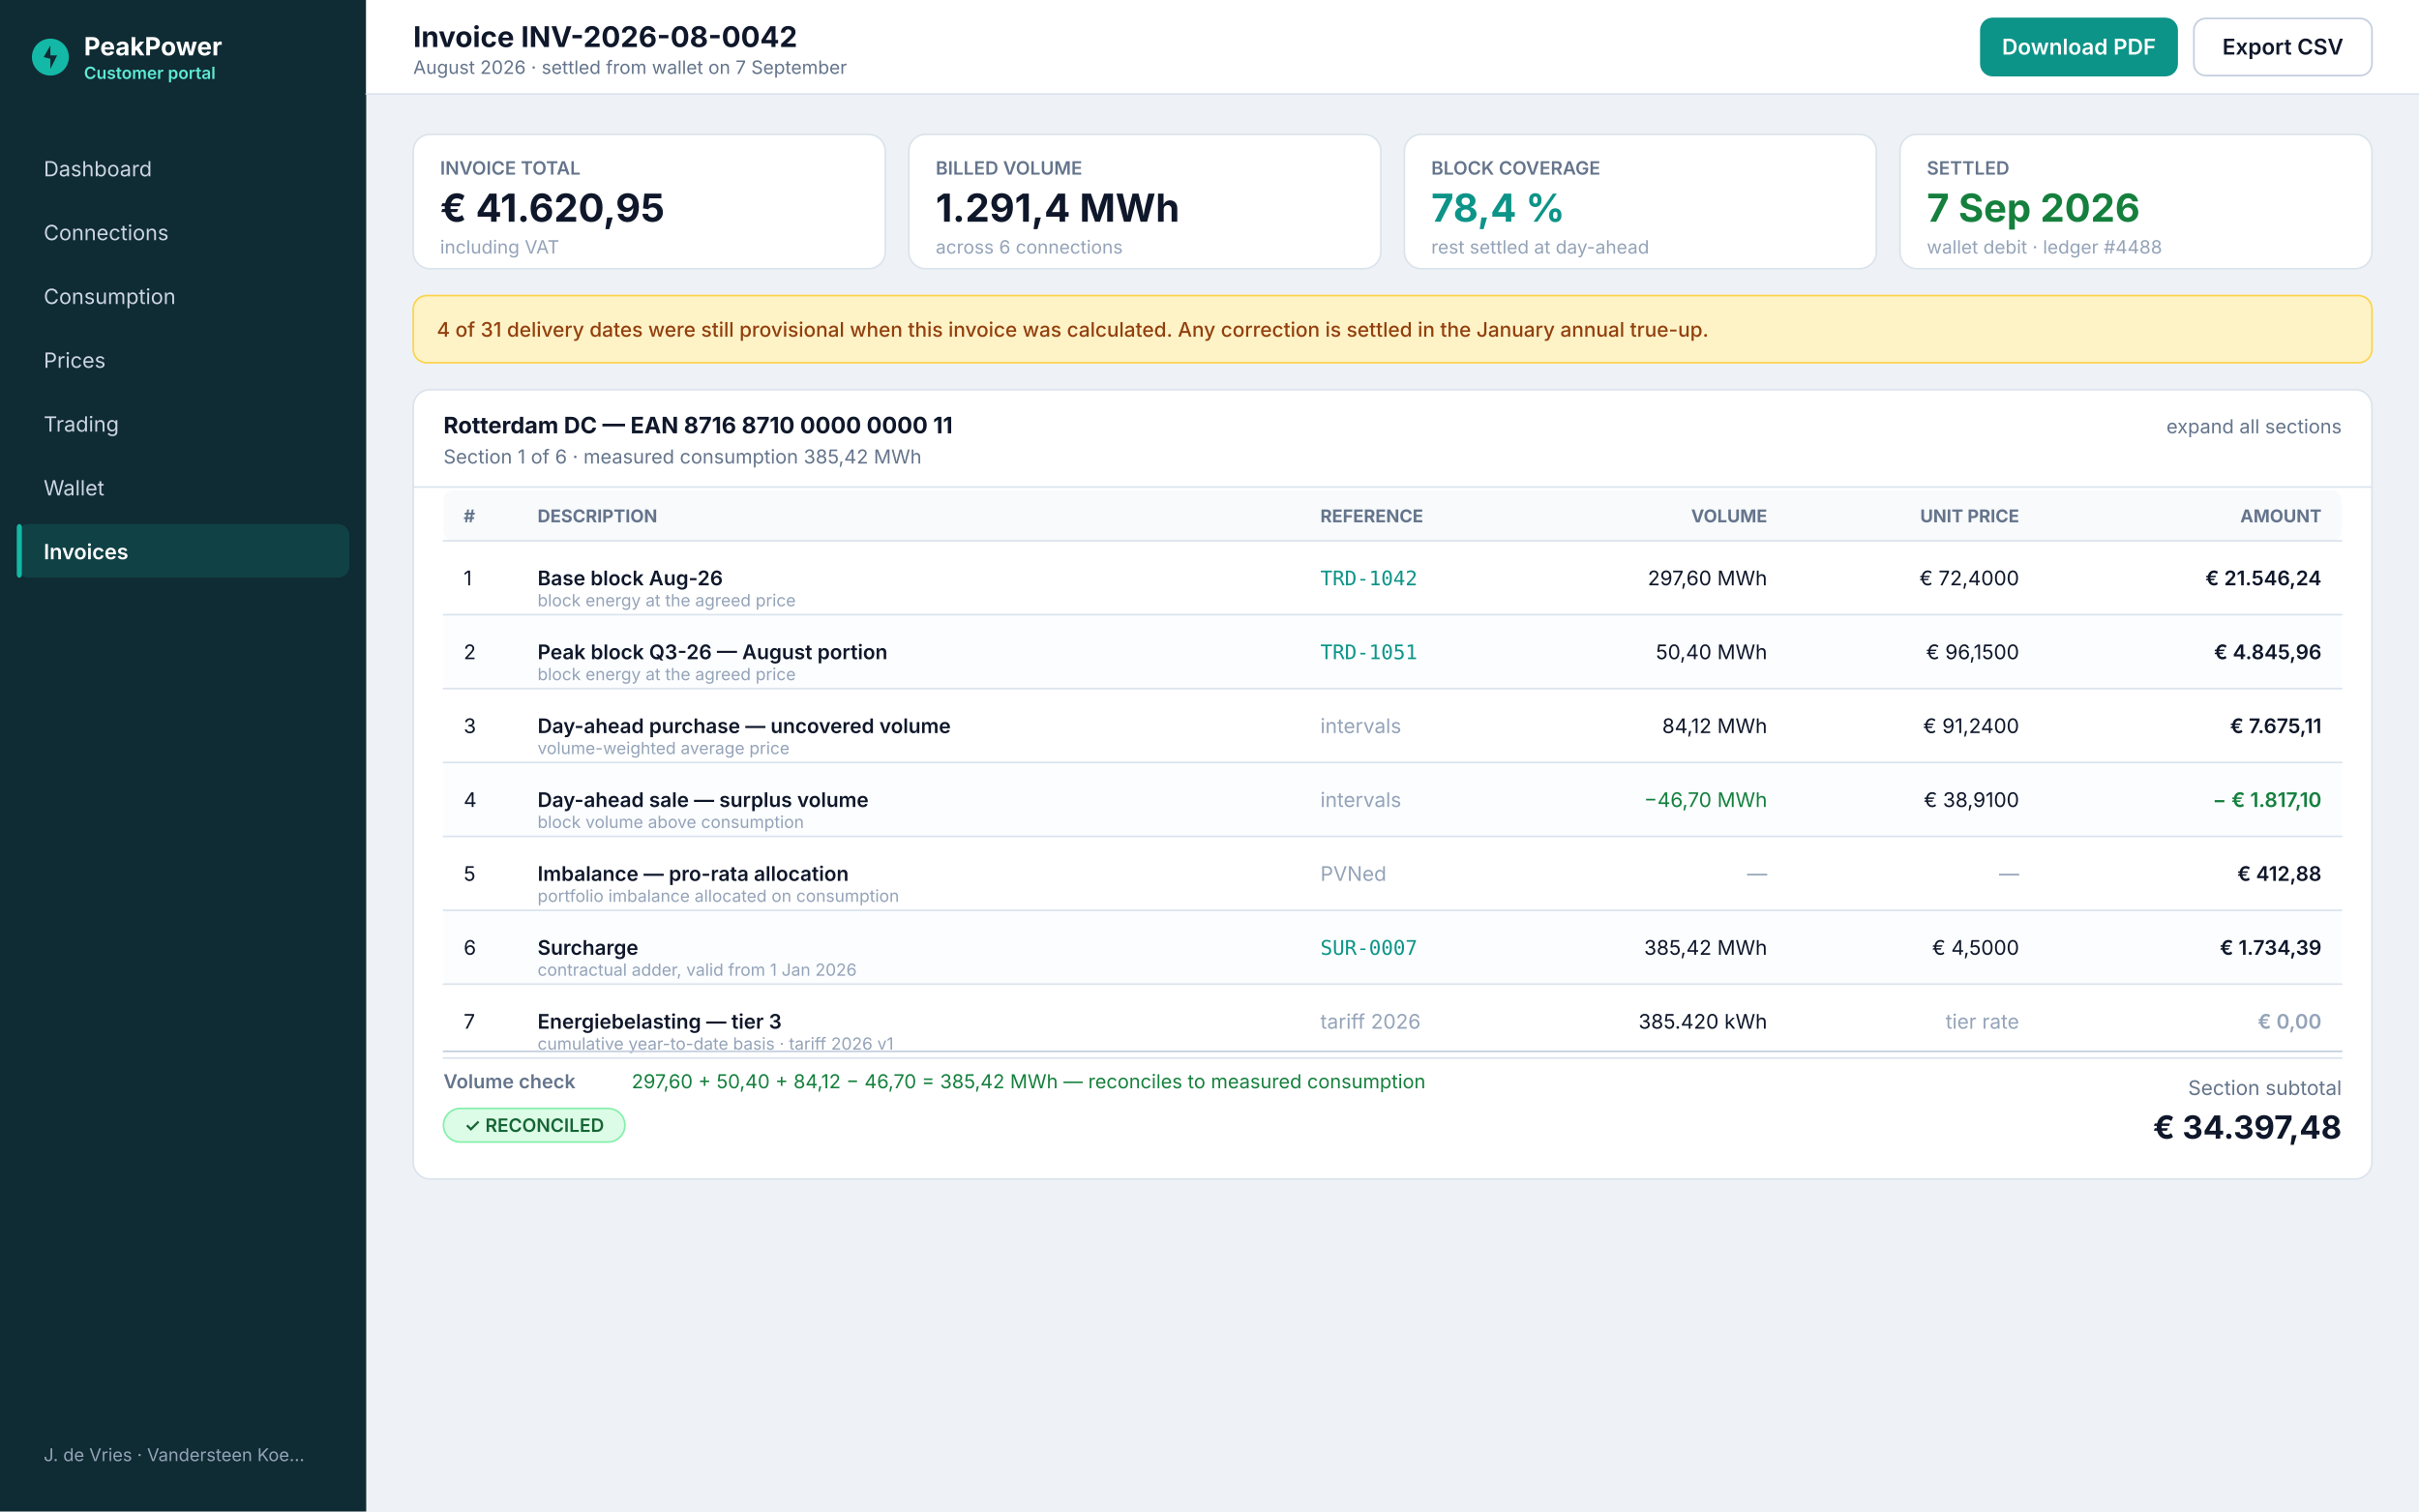
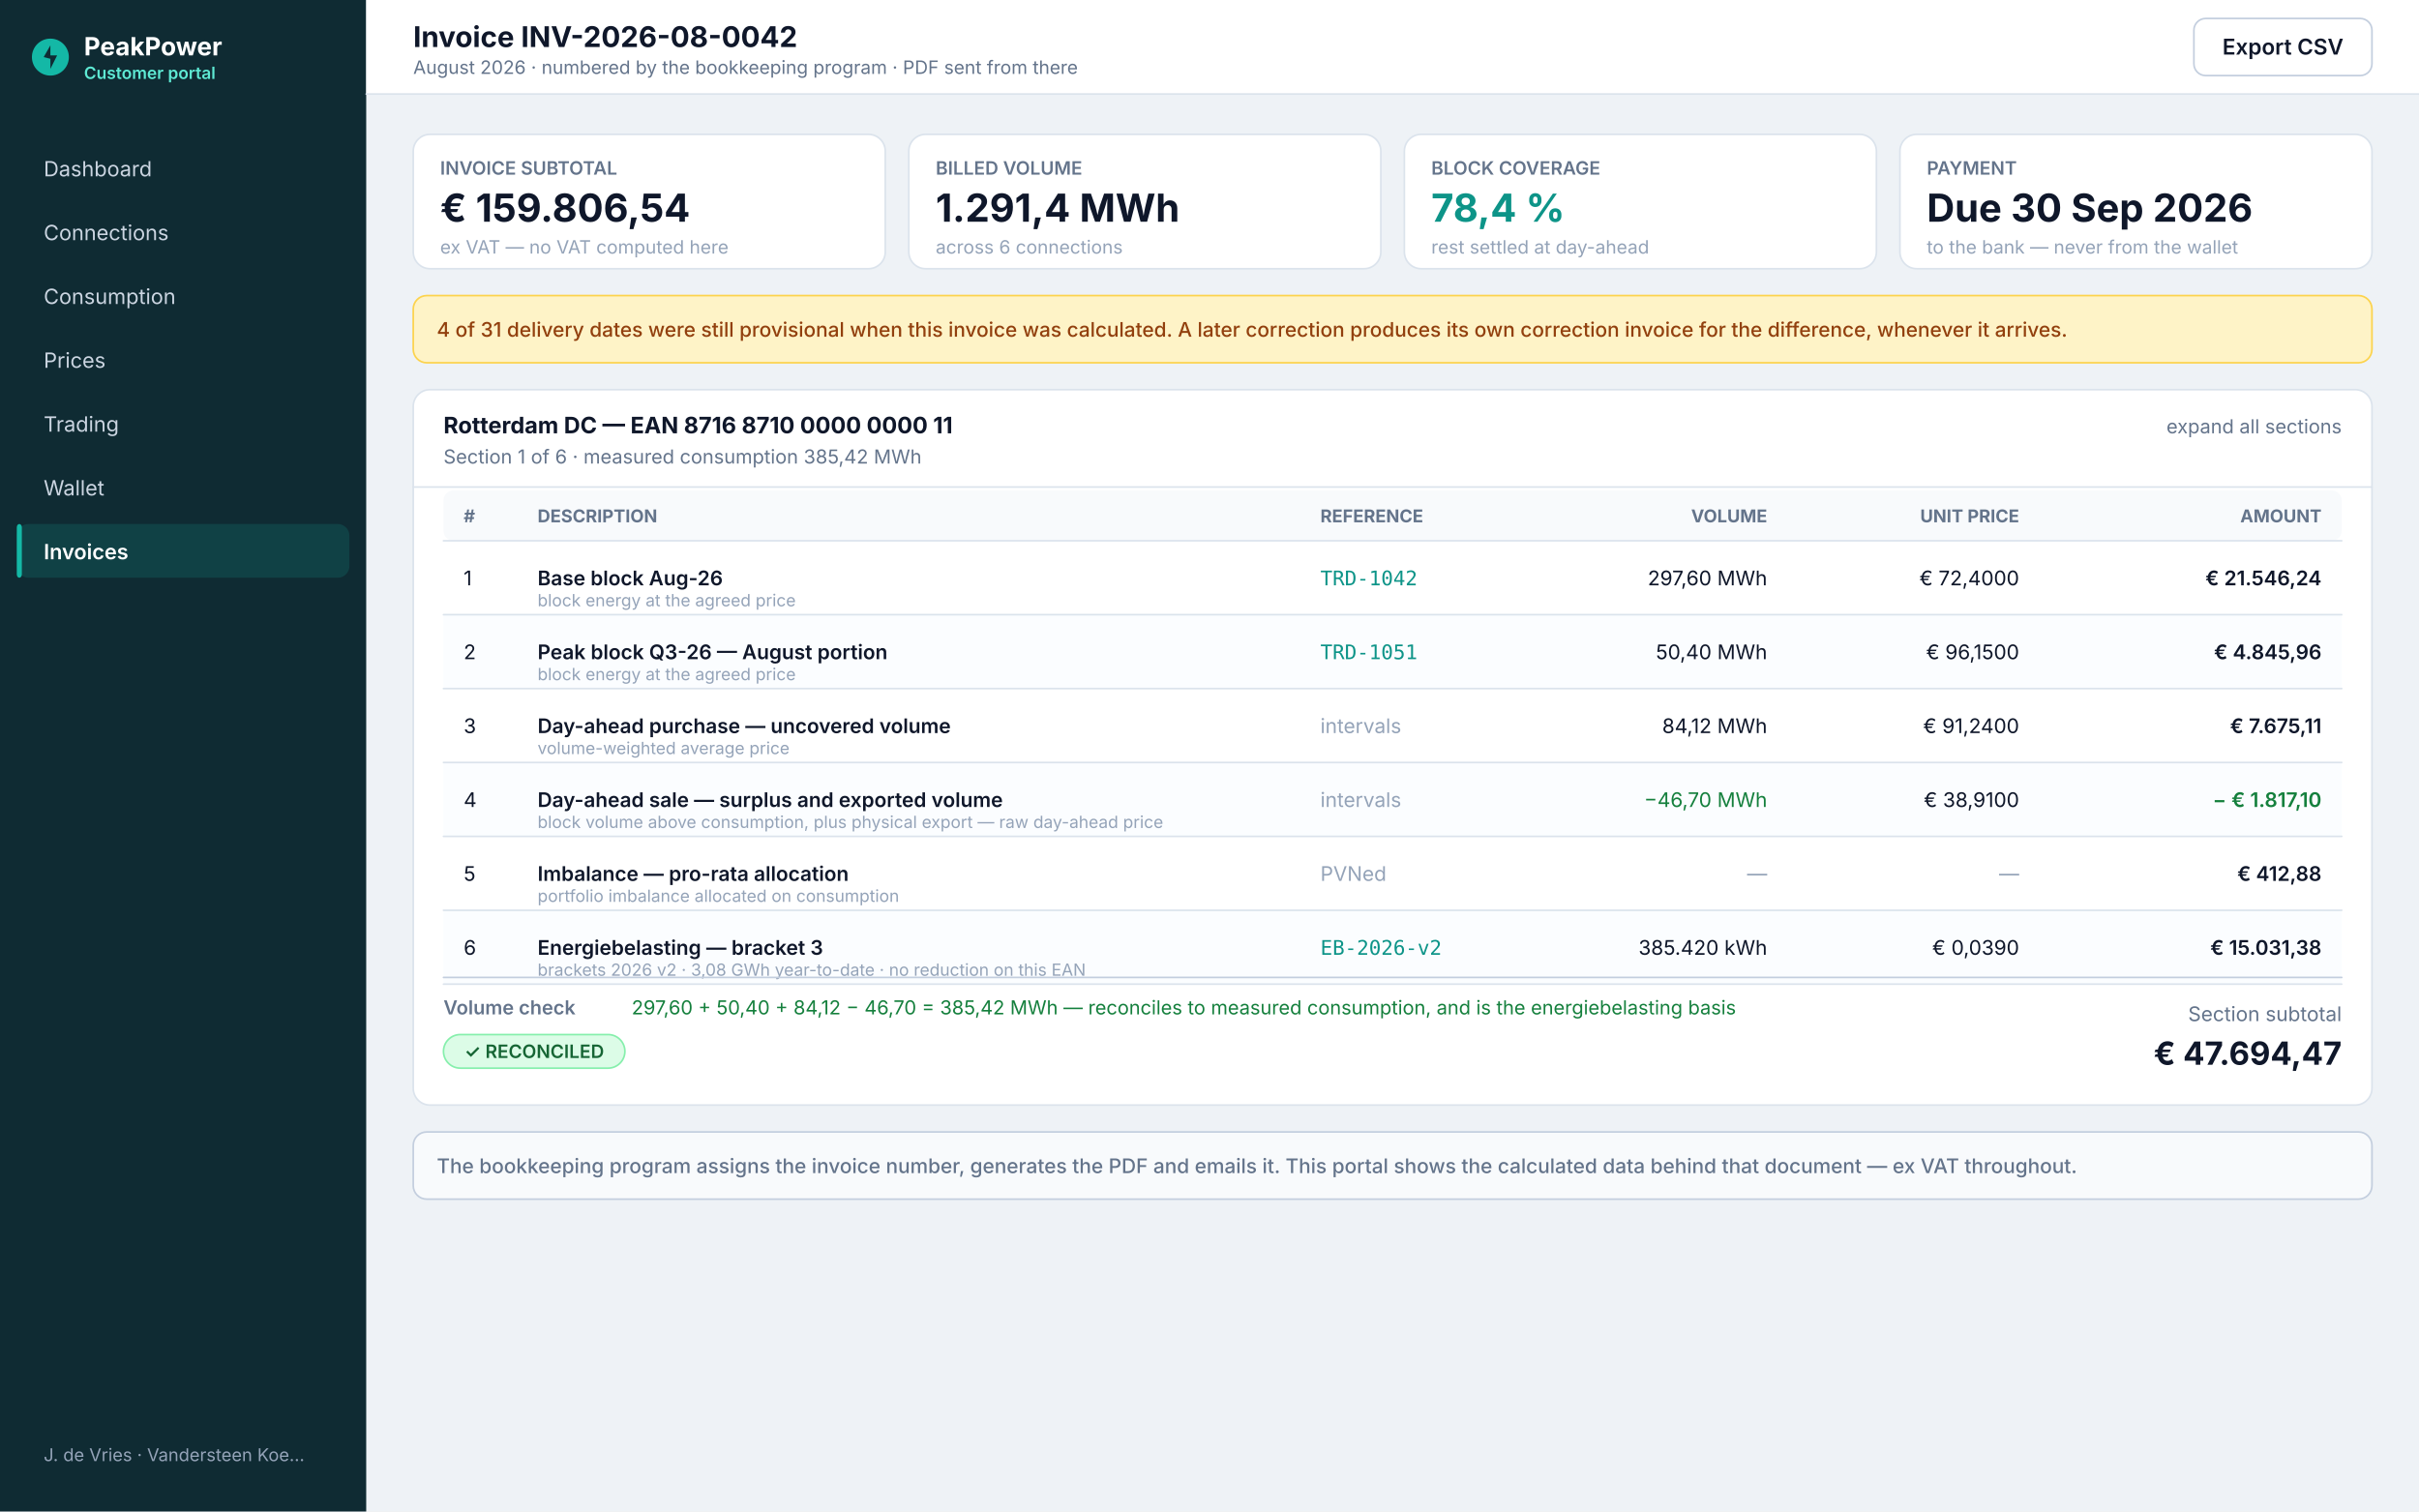
<svg xmlns="http://www.w3.org/2000/svg" viewBox="0 0 1440 900" width="1440" height="900" role="img" aria-label="Customer portal — invoice detail">
  <rect x="0" y="0" width="1440" height="900" rx="0" fill="#eef2f6" stroke="none" />
  <rect x="0" y="0" width="218" height="900" rx="0" fill="#0f2b33" stroke="none" />
  <g>
    <circle cx="30" cy="34" r="11" fill="#14b8a6" stroke="none" stroke-width="1" />
    <path d="M 26 34 L 30 27 L 30 33 L 34 33 L 30 41 L 30 35 Z" fill="#0f2b33" stroke="none" stroke-width="2" stroke-linejoin="round" stroke-linecap="round" />
  </g>
  <text x="50" y="33" font-family="Inter, 'Segoe UI', -apple-system, BlinkMacSystemFont, 'Helvetica Neue', Arial, sans-serif" font-size="15" fill="#ffffff" font-weight="700" text-anchor="start">PeakPower</text>
  <text x="50" y="47" font-family="Inter, 'Segoe UI', -apple-system, BlinkMacSystemFont, 'Helvetica Neue', Arial, sans-serif" font-size="10" fill="#5eead4" font-weight="600" text-anchor="start">Customer portal</text>
  <text x="26" y="105" font-family="Inter, 'Segoe UI', -apple-system, BlinkMacSystemFont, 'Helvetica Neue', Arial, sans-serif" font-size="12.5" fill="#cbd5e1" font-weight="400" text-anchor="start">Dashboard</text>
  <text x="26" y="143" font-family="Inter, 'Segoe UI', -apple-system, BlinkMacSystemFont, 'Helvetica Neue', Arial, sans-serif" font-size="12.5" fill="#cbd5e1" font-weight="400" text-anchor="start">Connections</text>
  <text x="26" y="181" font-family="Inter, 'Segoe UI', -apple-system, BlinkMacSystemFont, 'Helvetica Neue', Arial, sans-serif" font-size="12.5" fill="#cbd5e1" font-weight="400" text-anchor="start">Consumption</text>
  <text x="26" y="219" font-family="Inter, 'Segoe UI', -apple-system, BlinkMacSystemFont, 'Helvetica Neue', Arial, sans-serif" font-size="12.5" fill="#cbd5e1" font-weight="400" text-anchor="start">Prices</text>
  <text x="26" y="257" font-family="Inter, 'Segoe UI', -apple-system, BlinkMacSystemFont, 'Helvetica Neue', Arial, sans-serif" font-size="12.5" fill="#cbd5e1" font-weight="400" text-anchor="start">Trading</text>
  <text x="26" y="295" font-family="Inter, 'Segoe UI', -apple-system, BlinkMacSystemFont, 'Helvetica Neue', Arial, sans-serif" font-size="12.5" fill="#cbd5e1" font-weight="400" text-anchor="start">Wallet</text>
  <rect x="10" y="312" width="198" height="32" rx="7" fill="rgba(20,184,166,0.16)" stroke="none" />
  <rect x="10" y="312" width="3" height="32" rx="2" fill="#14b8a6" stroke="none" />
  <text x="26" y="333" font-family="Inter, 'Segoe UI', -apple-system, BlinkMacSystemFont, 'Helvetica Neue', Arial, sans-serif" font-size="12.5" fill="#ffffff" font-weight="600" text-anchor="start">Invoices</text>
  <text x="26" y="870" font-family="Inter, 'Segoe UI', -apple-system, BlinkMacSystemFont, 'Helvetica Neue', Arial, sans-serif" font-size="10.5" fill="#94a3b8" font-weight="400" text-anchor="start">J. de Vries · Vandersteen Koe…</text>
  <rect x="218" y="0" width="1222" height="56" rx="0" fill="#ffffff" stroke="none" />
  <line x1="218" y1="56" x2="1440" y2="56" stroke="#dbe3ec" stroke-width="1" stroke-linecap="round" />
  <text x="246" y="28" font-family="Inter, 'Segoe UI', -apple-system, BlinkMacSystemFont, 'Helvetica Neue', Arial, sans-serif" font-size="17" fill="#0f172a" font-weight="700" text-anchor="start">Invoice INV-2026-08-0042</text>
-   <text x="246" y="44" font-family="Inter, 'Segoe UI', -apple-system, BlinkMacSystemFont, 'Helvetica Neue', Arial, sans-serif" font-size="11" fill="#64748b" font-weight="400" text-anchor="start">August 2026 · settled from wallet on 7 September</text>
+   <text x="246" y="44" font-family="Inter, 'Segoe UI', -apple-system, BlinkMacSystemFont, 'Helvetica Neue', Arial, sans-serif" font-size="11" fill="#64748b" font-weight="400" text-anchor="start">August 2026 · numbered by the bookkeeping program · PDF sent from there</text>
  <rect x="1306" y="11" width="106" height="34" rx="7" fill="#ffffff" stroke="#c3cede" stroke-width="1" />
  <text x="1359" y="32.5" font-family="Inter, 'Segoe UI', -apple-system, BlinkMacSystemFont, 'Helvetica Neue', Arial, sans-serif" font-size="13" fill="#0f172a" font-weight="600" text-anchor="middle">Export CSV</text>
-   <rect x="1179.2" y="11" width="116.8" height="34" rx="7" fill="#0d9488" stroke="#0d9488" stroke-width="1" />
-   <text x="1237.6" y="32.5" font-family="Inter, 'Segoe UI', -apple-system, BlinkMacSystemFont, 'Helvetica Neue', Arial, sans-serif" font-size="13" fill="#ffffff" font-weight="600" text-anchor="middle">Download PDF</text>
  <rect x="246" y="80" width="281" height="80" rx="10" fill="#ffffff" stroke="#dbe3ec" stroke-width="1" />
-   <text x="262" y="104" font-family="Inter, 'Segoe UI', -apple-system, BlinkMacSystemFont, 'Helvetica Neue', Arial, sans-serif" font-size="11" fill="#64748b" font-weight="600" text-anchor="start">INVOICE TOTAL</text>
-   <text x="262" y="132" font-family="Inter, 'Segoe UI', -apple-system, BlinkMacSystemFont, 'Helvetica Neue', Arial, sans-serif" font-size="23" fill="#0f172a" font-weight="700" text-anchor="start">€ 41.620,95</text>
-   <text x="262" y="151" font-family="Inter, 'Segoe UI', -apple-system, BlinkMacSystemFont, 'Helvetica Neue', Arial, sans-serif" font-size="11" fill="#94a3b8" font-weight="400" text-anchor="start">including VAT</text>
+   <text x="262" y="104" font-family="Inter, 'Segoe UI', -apple-system, BlinkMacSystemFont, 'Helvetica Neue', Arial, sans-serif" font-size="11" fill="#64748b" font-weight="600" text-anchor="start">INVOICE SUBTOTAL</text>
+   <text x="262" y="132" font-family="Inter, 'Segoe UI', -apple-system, BlinkMacSystemFont, 'Helvetica Neue', Arial, sans-serif" font-size="23" fill="#0f172a" font-weight="700" text-anchor="start">€ 159.806,54</text>
+   <text x="262" y="151" font-family="Inter, 'Segoe UI', -apple-system, BlinkMacSystemFont, 'Helvetica Neue', Arial, sans-serif" font-size="11" fill="#94a3b8" font-weight="400" text-anchor="start">ex VAT — no VAT computed here</text>
  <rect x="541" y="80" width="281" height="80" rx="10" fill="#ffffff" stroke="#dbe3ec" stroke-width="1" />
  <text x="557" y="104" font-family="Inter, 'Segoe UI', -apple-system, BlinkMacSystemFont, 'Helvetica Neue', Arial, sans-serif" font-size="11" fill="#64748b" font-weight="600" text-anchor="start">BILLED VOLUME</text>
  <text x="557" y="132" font-family="Inter, 'Segoe UI', -apple-system, BlinkMacSystemFont, 'Helvetica Neue', Arial, sans-serif" font-size="23" fill="#0f172a" font-weight="700" text-anchor="start">1.291,4 MWh</text>
  <text x="557" y="151" font-family="Inter, 'Segoe UI', -apple-system, BlinkMacSystemFont, 'Helvetica Neue', Arial, sans-serif" font-size="11" fill="#94a3b8" font-weight="400" text-anchor="start">across 6 connections</text>
  <rect x="836" y="80" width="281" height="80" rx="10" fill="#ffffff" stroke="#dbe3ec" stroke-width="1" />
  <text x="852" y="104" font-family="Inter, 'Segoe UI', -apple-system, BlinkMacSystemFont, 'Helvetica Neue', Arial, sans-serif" font-size="11" fill="#64748b" font-weight="600" text-anchor="start">BLOCK COVERAGE</text>
  <text x="852" y="132" font-family="Inter, 'Segoe UI', -apple-system, BlinkMacSystemFont, 'Helvetica Neue', Arial, sans-serif" font-size="23" fill="#0d9488" font-weight="700" text-anchor="start">78,4 %</text>
  <text x="852" y="151" font-family="Inter, 'Segoe UI', -apple-system, BlinkMacSystemFont, 'Helvetica Neue', Arial, sans-serif" font-size="11" fill="#94a3b8" font-weight="400" text-anchor="start">rest settled at day-ahead</text>
  <rect x="1131" y="80" width="281" height="80" rx="10" fill="#ffffff" stroke="#dbe3ec" stroke-width="1" />
-   <text x="1147" y="104" font-family="Inter, 'Segoe UI', -apple-system, BlinkMacSystemFont, 'Helvetica Neue', Arial, sans-serif" font-size="11" fill="#64748b" font-weight="600" text-anchor="start">SETTLED</text>
-   <text x="1147" y="132" font-family="Inter, 'Segoe UI', -apple-system, BlinkMacSystemFont, 'Helvetica Neue', Arial, sans-serif" font-size="23" fill="#15803d" font-weight="700" text-anchor="start">7 Sep 2026</text>
-   <text x="1147" y="151" font-family="Inter, 'Segoe UI', -apple-system, BlinkMacSystemFont, 'Helvetica Neue', Arial, sans-serif" font-size="11" fill="#94a3b8" font-weight="400" text-anchor="start">wallet debit · ledger #4488</text>
+   <text x="1147" y="104" font-family="Inter, 'Segoe UI', -apple-system, BlinkMacSystemFont, 'Helvetica Neue', Arial, sans-serif" font-size="11" fill="#64748b" font-weight="600" text-anchor="start">PAYMENT</text>
+   <text x="1147" y="132" font-family="Inter, 'Segoe UI', -apple-system, BlinkMacSystemFont, 'Helvetica Neue', Arial, sans-serif" font-size="23" fill="#0f172a" font-weight="700" text-anchor="start">Due 30 Sep 2026</text>
+   <text x="1147" y="151" font-family="Inter, 'Segoe UI', -apple-system, BlinkMacSystemFont, 'Helvetica Neue', Arial, sans-serif" font-size="11" fill="#94a3b8" font-weight="400" text-anchor="start">to the bank — never from the wallet</text>
  <rect x="246" y="176" width="1166" height="40" rx="8" fill="#fef3c7" stroke="#fcd34d" stroke-width="1" />
-   <text x="260" y="200.5" font-family="Inter, 'Segoe UI', -apple-system, BlinkMacSystemFont, 'Helvetica Neue', Arial, sans-serif" font-size="12" fill="#92400e" font-weight="500" text-anchor="start">4 of 31 delivery dates were still provisional when this invoice was calculated. Any correction is settled in the January annual true-up.</text>
-   <rect x="246" y="232" width="1166" height="470" rx="10" fill="#ffffff" stroke="#dbe3ec" stroke-width="1" />
+   <text x="260" y="200.5" font-family="Inter, 'Segoe UI', -apple-system, BlinkMacSystemFont, 'Helvetica Neue', Arial, sans-serif" font-size="12" fill="#92400e" font-weight="500" text-anchor="start">4 of 31 delivery dates were still provisional when this invoice was calculated. A later correction produces its own correction invoice for the difference, whenever it arrives.</text>
+   <rect x="246" y="232" width="1166" height="426" rx="10" fill="#ffffff" stroke="#dbe3ec" stroke-width="1" />
  <text x="264" y="258" font-family="Inter, 'Segoe UI', -apple-system, BlinkMacSystemFont, 'Helvetica Neue', Arial, sans-serif" font-size="13.5" fill="#0f172a" font-weight="700" text-anchor="start">Rotterdam DC — EAN 8716 8710 0000 0000 11</text>
  <text x="264" y="276" font-family="Inter, 'Segoe UI', -apple-system, BlinkMacSystemFont, 'Helvetica Neue', Arial, sans-serif" font-size="11.5" fill="#64748b" font-weight="400" text-anchor="start">Section 1 of 6 · measured consumption 385,42 MWh</text>
  <text x="1394" y="258" font-family="Inter, 'Segoe UI', -apple-system, BlinkMacSystemFont, 'Helvetica Neue', Arial, sans-serif" font-size="11.5" fill="#64748b" font-weight="400" text-anchor="end">expand all sections</text>
  <line x1="246" y1="290" x2="1412" y2="290" stroke="#dbe3ec" stroke-width="1" stroke-linecap="round" />
  <rect x="264" y="292" width="1130" height="30" rx="6" fill="#f8fafc" stroke="none" />
  <text x="276" y="311" font-family="Inter, 'Segoe UI', -apple-system, BlinkMacSystemFont, 'Helvetica Neue', Arial, sans-serif" font-size="10.5" fill="#64748b" font-weight="700" text-anchor="start">#</text>
  <text x="320" y="311" font-family="Inter, 'Segoe UI', -apple-system, BlinkMacSystemFont, 'Helvetica Neue', Arial, sans-serif" font-size="10.5" fill="#64748b" font-weight="700" text-anchor="start">DESCRIPTION</text>
  <text x="786" y="311" font-family="Inter, 'Segoe UI', -apple-system, BlinkMacSystemFont, 'Helvetica Neue', Arial, sans-serif" font-size="10.5" fill="#64748b" font-weight="700" text-anchor="start">REFERENCE</text>
  <text x="1052" y="311" font-family="Inter, 'Segoe UI', -apple-system, BlinkMacSystemFont, 'Helvetica Neue', Arial, sans-serif" font-size="10.5" fill="#64748b" font-weight="700" text-anchor="end">VOLUME</text>
  <text x="1202" y="311" font-family="Inter, 'Segoe UI', -apple-system, BlinkMacSystemFont, 'Helvetica Neue', Arial, sans-serif" font-size="10.5" fill="#64748b" font-weight="700" text-anchor="end">UNIT PRICE</text>
  <text x="1382" y="311" font-family="Inter, 'Segoe UI', -apple-system, BlinkMacSystemFont, 'Helvetica Neue', Arial, sans-serif" font-size="10.5" fill="#64748b" font-weight="700" text-anchor="end">AMOUNT</text>
  <line x1="264" y1="322" x2="1394" y2="322" stroke="#dbe3ec" stroke-width="1" stroke-linecap="round" />
  <text x="276" y="348.5" font-family="Inter, 'Segoe UI', -apple-system, BlinkMacSystemFont, 'Helvetica Neue', Arial, sans-serif" font-size="12" fill="#0f172a" font-weight="400" text-anchor="start">1</text>
  <text x="320" y="348.5" font-family="Inter, 'Segoe UI', -apple-system, BlinkMacSystemFont, 'Helvetica Neue', Arial, sans-serif" font-size="12" fill="#0f172a" font-weight="600" text-anchor="start">Base block Aug-26</text>
  <text x="320" y="361" font-family="Inter, 'Segoe UI', -apple-system, BlinkMacSystemFont, 'Helvetica Neue', Arial, sans-serif" font-size="10" fill="#94a3b8" font-weight="400" text-anchor="start">block energy at the agreed price</text>
  <text x="786" y="348.5" font-family="'SF Mono', 'Cascadia Mono', Menlo, Consolas, monospace" font-size="12" fill="#0d9488" font-weight="400" text-anchor="start">TRD-1042</text>
  <text x="1052" y="348.5" font-family="Inter, 'Segoe UI', -apple-system, BlinkMacSystemFont, 'Helvetica Neue', Arial, sans-serif" font-size="12" fill="#0f172a" font-weight="400" text-anchor="end">297,60 MWh</text>
  <text x="1202" y="348.5" font-family="Inter, 'Segoe UI', -apple-system, BlinkMacSystemFont, 'Helvetica Neue', Arial, sans-serif" font-size="12" fill="#0f172a" font-weight="400" text-anchor="end">€ 72,4000</text>
  <text x="1382" y="348.5" font-family="Inter, 'Segoe UI', -apple-system, BlinkMacSystemFont, 'Helvetica Neue', Arial, sans-serif" font-size="12" fill="#0f172a" font-weight="600" text-anchor="end">€ 21.546,24</text>
  <rect x="264" y="366" width="1130" height="44" rx="0" fill="#fbfdff" stroke="none" />
  <line x1="264" y1="366" x2="1394" y2="366" stroke="#dbe3ec" stroke-width="1" stroke-linecap="round" />
  <text x="276" y="392.5" font-family="Inter, 'Segoe UI', -apple-system, BlinkMacSystemFont, 'Helvetica Neue', Arial, sans-serif" font-size="12" fill="#0f172a" font-weight="400" text-anchor="start">2</text>
  <text x="320" y="392.5" font-family="Inter, 'Segoe UI', -apple-system, BlinkMacSystemFont, 'Helvetica Neue', Arial, sans-serif" font-size="12" fill="#0f172a" font-weight="600" text-anchor="start">Peak block Q3-26 — August portion</text>
  <text x="320" y="405" font-family="Inter, 'Segoe UI', -apple-system, BlinkMacSystemFont, 'Helvetica Neue', Arial, sans-serif" font-size="10" fill="#94a3b8" font-weight="400" text-anchor="start">block energy at the agreed price</text>
  <text x="786" y="392.5" font-family="'SF Mono', 'Cascadia Mono', Menlo, Consolas, monospace" font-size="12" fill="#0d9488" font-weight="400" text-anchor="start">TRD-1051</text>
  <text x="1052" y="392.5" font-family="Inter, 'Segoe UI', -apple-system, BlinkMacSystemFont, 'Helvetica Neue', Arial, sans-serif" font-size="12" fill="#0f172a" font-weight="400" text-anchor="end">50,40 MWh</text>
  <text x="1202" y="392.5" font-family="Inter, 'Segoe UI', -apple-system, BlinkMacSystemFont, 'Helvetica Neue', Arial, sans-serif" font-size="12" fill="#0f172a" font-weight="400" text-anchor="end">€ 96,1500</text>
  <text x="1382" y="392.5" font-family="Inter, 'Segoe UI', -apple-system, BlinkMacSystemFont, 'Helvetica Neue', Arial, sans-serif" font-size="12" fill="#0f172a" font-weight="600" text-anchor="end">€ 4.845,96</text>
  <line x1="264" y1="410" x2="1394" y2="410" stroke="#dbe3ec" stroke-width="1" stroke-linecap="round" />
  <text x="276" y="436.5" font-family="Inter, 'Segoe UI', -apple-system, BlinkMacSystemFont, 'Helvetica Neue', Arial, sans-serif" font-size="12" fill="#0f172a" font-weight="400" text-anchor="start">3</text>
  <text x="320" y="436.5" font-family="Inter, 'Segoe UI', -apple-system, BlinkMacSystemFont, 'Helvetica Neue', Arial, sans-serif" font-size="12" fill="#0f172a" font-weight="600" text-anchor="start">Day-ahead purchase — uncovered volume</text>
  <text x="320" y="449" font-family="Inter, 'Segoe UI', -apple-system, BlinkMacSystemFont, 'Helvetica Neue', Arial, sans-serif" font-size="10" fill="#94a3b8" font-weight="400" text-anchor="start">volume-weighted average price</text>
  <text x="786" y="436.5" font-family="Inter, 'Segoe UI', -apple-system, BlinkMacSystemFont, 'Helvetica Neue', Arial, sans-serif" font-size="12" fill="#94a3b8" font-weight="400" text-anchor="start">intervals</text>
  <text x="1052" y="436.5" font-family="Inter, 'Segoe UI', -apple-system, BlinkMacSystemFont, 'Helvetica Neue', Arial, sans-serif" font-size="12" fill="#0f172a" font-weight="400" text-anchor="end">84,12 MWh</text>
  <text x="1202" y="436.5" font-family="Inter, 'Segoe UI', -apple-system, BlinkMacSystemFont, 'Helvetica Neue', Arial, sans-serif" font-size="12" fill="#0f172a" font-weight="400" text-anchor="end">€ 91,2400</text>
  <text x="1382" y="436.5" font-family="Inter, 'Segoe UI', -apple-system, BlinkMacSystemFont, 'Helvetica Neue', Arial, sans-serif" font-size="12" fill="#0f172a" font-weight="600" text-anchor="end">€ 7.675,11</text>
  <rect x="264" y="454" width="1130" height="44" rx="0" fill="#fbfdff" stroke="none" />
  <line x1="264" y1="454" x2="1394" y2="454" stroke="#dbe3ec" stroke-width="1" stroke-linecap="round" />
  <text x="276" y="480.5" font-family="Inter, 'Segoe UI', -apple-system, BlinkMacSystemFont, 'Helvetica Neue', Arial, sans-serif" font-size="12" fill="#0f172a" font-weight="400" text-anchor="start">4</text>
-   <text x="320" y="480.5" font-family="Inter, 'Segoe UI', -apple-system, BlinkMacSystemFont, 'Helvetica Neue', Arial, sans-serif" font-size="12" fill="#0f172a" font-weight="600" text-anchor="start">Day-ahead sale — surplus volume</text>
-   <text x="320" y="493" font-family="Inter, 'Segoe UI', -apple-system, BlinkMacSystemFont, 'Helvetica Neue', Arial, sans-serif" font-size="10" fill="#94a3b8" font-weight="400" text-anchor="start">block volume above consumption</text>
+   <text x="320" y="480.5" font-family="Inter, 'Segoe UI', -apple-system, BlinkMacSystemFont, 'Helvetica Neue', Arial, sans-serif" font-size="12" fill="#0f172a" font-weight="600" text-anchor="start">Day-ahead sale — surplus and exported volume</text>
+   <text x="320" y="493" font-family="Inter, 'Segoe UI', -apple-system, BlinkMacSystemFont, 'Helvetica Neue', Arial, sans-serif" font-size="10" fill="#94a3b8" font-weight="400" text-anchor="start">block volume above consumption, plus physical export — raw day-ahead price</text>
  <text x="786" y="480.5" font-family="Inter, 'Segoe UI', -apple-system, BlinkMacSystemFont, 'Helvetica Neue', Arial, sans-serif" font-size="12" fill="#94a3b8" font-weight="400" text-anchor="start">intervals</text>
  <text x="1052" y="480.5" font-family="Inter, 'Segoe UI', -apple-system, BlinkMacSystemFont, 'Helvetica Neue', Arial, sans-serif" font-size="12" fill="#15803d" font-weight="400" text-anchor="end">−46,70 MWh</text>
  <text x="1202" y="480.5" font-family="Inter, 'Segoe UI', -apple-system, BlinkMacSystemFont, 'Helvetica Neue', Arial, sans-serif" font-size="12" fill="#0f172a" font-weight="400" text-anchor="end">€ 38,9100</text>
  <text x="1382" y="480.5" font-family="Inter, 'Segoe UI', -apple-system, BlinkMacSystemFont, 'Helvetica Neue', Arial, sans-serif" font-size="12" fill="#15803d" font-weight="600" text-anchor="end">− € 1.817,10</text>
  <line x1="264" y1="498" x2="1394" y2="498" stroke="#dbe3ec" stroke-width="1" stroke-linecap="round" />
  <text x="276" y="524.5" font-family="Inter, 'Segoe UI', -apple-system, BlinkMacSystemFont, 'Helvetica Neue', Arial, sans-serif" font-size="12" fill="#0f172a" font-weight="400" text-anchor="start">5</text>
  <text x="320" y="524.5" font-family="Inter, 'Segoe UI', -apple-system, BlinkMacSystemFont, 'Helvetica Neue', Arial, sans-serif" font-size="12" fill="#0f172a" font-weight="600" text-anchor="start">Imbalance — pro-rata allocation</text>
  <text x="320" y="537" font-family="Inter, 'Segoe UI', -apple-system, BlinkMacSystemFont, 'Helvetica Neue', Arial, sans-serif" font-size="10" fill="#94a3b8" font-weight="400" text-anchor="start">portfolio imbalance allocated on consumption</text>
  <text x="786" y="524.5" font-family="Inter, 'Segoe UI', -apple-system, BlinkMacSystemFont, 'Helvetica Neue', Arial, sans-serif" font-size="12" fill="#94a3b8" font-weight="400" text-anchor="start">PVNed</text>
  <text x="1052" y="524.5" font-family="Inter, 'Segoe UI', -apple-system, BlinkMacSystemFont, 'Helvetica Neue', Arial, sans-serif" font-size="12" fill="#94a3b8" font-weight="400" text-anchor="end">—</text>
  <text x="1202" y="524.5" font-family="Inter, 'Segoe UI', -apple-system, BlinkMacSystemFont, 'Helvetica Neue', Arial, sans-serif" font-size="12" fill="#94a3b8" font-weight="400" text-anchor="end">—</text>
  <text x="1382" y="524.5" font-family="Inter, 'Segoe UI', -apple-system, BlinkMacSystemFont, 'Helvetica Neue', Arial, sans-serif" font-size="12" fill="#0f172a" font-weight="600" text-anchor="end">€ 412,88</text>
  <rect x="264" y="542" width="1130" height="44" rx="0" fill="#fbfdff" stroke="none" />
  <line x1="264" y1="542" x2="1394" y2="542" stroke="#dbe3ec" stroke-width="1" stroke-linecap="round" />
  <text x="276" y="568.5" font-family="Inter, 'Segoe UI', -apple-system, BlinkMacSystemFont, 'Helvetica Neue', Arial, sans-serif" font-size="12" fill="#0f172a" font-weight="400" text-anchor="start">6</text>
-   <text x="320" y="568.5" font-family="Inter, 'Segoe UI', -apple-system, BlinkMacSystemFont, 'Helvetica Neue', Arial, sans-serif" font-size="12" fill="#0f172a" font-weight="600" text-anchor="start">Surcharge</text>
-   <text x="320" y="581" font-family="Inter, 'Segoe UI', -apple-system, BlinkMacSystemFont, 'Helvetica Neue', Arial, sans-serif" font-size="10" fill="#94a3b8" font-weight="400" text-anchor="start">contractual adder, valid from 1 Jan 2026</text>
-   <text x="786" y="568.5" font-family="'SF Mono', 'Cascadia Mono', Menlo, Consolas, monospace" font-size="12" fill="#0d9488" font-weight="400" text-anchor="start">SUR-0007</text>
-   <text x="1052" y="568.5" font-family="Inter, 'Segoe UI', -apple-system, BlinkMacSystemFont, 'Helvetica Neue', Arial, sans-serif" font-size="12" fill="#0f172a" font-weight="400" text-anchor="end">385,42 MWh</text>
-   <text x="1202" y="568.5" font-family="Inter, 'Segoe UI', -apple-system, BlinkMacSystemFont, 'Helvetica Neue', Arial, sans-serif" font-size="12" fill="#0f172a" font-weight="400" text-anchor="end">€ 4,5000</text>
-   <text x="1382" y="568.5" font-family="Inter, 'Segoe UI', -apple-system, BlinkMacSystemFont, 'Helvetica Neue', Arial, sans-serif" font-size="12" fill="#0f172a" font-weight="600" text-anchor="end">€ 1.734,39</text>
+   <text x="320" y="568.5" font-family="Inter, 'Segoe UI', -apple-system, BlinkMacSystemFont, 'Helvetica Neue', Arial, sans-serif" font-size="12" fill="#0f172a" font-weight="600" text-anchor="start">Energiebelasting — bracket 3</text>
+   <text x="320" y="581" font-family="Inter, 'Segoe UI', -apple-system, BlinkMacSystemFont, 'Helvetica Neue', Arial, sans-serif" font-size="10" fill="#94a3b8" font-weight="400" text-anchor="start">brackets 2026 v2 · 3,08 GWh year-to-date · no reduction on this EAN</text>
+   <text x="786" y="568.5" font-family="'SF Mono', 'Cascadia Mono', Menlo, Consolas, monospace" font-size="12" fill="#0d9488" font-weight="400" text-anchor="start">EB-2026-v2</text>
+   <text x="1052" y="568.5" font-family="Inter, 'Segoe UI', -apple-system, BlinkMacSystemFont, 'Helvetica Neue', Arial, sans-serif" font-size="12" fill="#0f172a" font-weight="400" text-anchor="end">385.420 kWh</text>
+   <text x="1202" y="568.5" font-family="Inter, 'Segoe UI', -apple-system, BlinkMacSystemFont, 'Helvetica Neue', Arial, sans-serif" font-size="12" fill="#0f172a" font-weight="400" text-anchor="end">€ 0,0390</text>
+   <text x="1382" y="568.5" font-family="Inter, 'Segoe UI', -apple-system, BlinkMacSystemFont, 'Helvetica Neue', Arial, sans-serif" font-size="12" fill="#0f172a" font-weight="600" text-anchor="end">€ 15.031,38</text>
  <line x1="264" y1="586" x2="1394" y2="586" stroke="#dbe3ec" stroke-width="1" stroke-linecap="round" />
-   <text x="276" y="612.5" font-family="Inter, 'Segoe UI', -apple-system, BlinkMacSystemFont, 'Helvetica Neue', Arial, sans-serif" font-size="12" fill="#0f172a" font-weight="400" text-anchor="start">7</text>
-   <text x="320" y="612.5" font-family="Inter, 'Segoe UI', -apple-system, BlinkMacSystemFont, 'Helvetica Neue', Arial, sans-serif" font-size="12" fill="#0f172a" font-weight="600" text-anchor="start">Energiebelasting — tier 3</text>
-   <text x="320" y="625" font-family="Inter, 'Segoe UI', -apple-system, BlinkMacSystemFont, 'Helvetica Neue', Arial, sans-serif" font-size="10" fill="#94a3b8" font-weight="400" text-anchor="start">cumulative year-to-date basis · tariff 2026 v1</text>
-   <text x="786" y="612.5" font-family="Inter, 'Segoe UI', -apple-system, BlinkMacSystemFont, 'Helvetica Neue', Arial, sans-serif" font-size="12" fill="#94a3b8" font-weight="400" text-anchor="start">tariff 2026</text>
-   <text x="1052" y="612.5" font-family="Inter, 'Segoe UI', -apple-system, BlinkMacSystemFont, 'Helvetica Neue', Arial, sans-serif" font-size="12" fill="#0f172a" font-weight="400" text-anchor="end">385.420 kWh</text>
-   <text x="1202" y="612.5" font-family="Inter, 'Segoe UI', -apple-system, BlinkMacSystemFont, 'Helvetica Neue', Arial, sans-serif" font-size="12" fill="#94a3b8" font-weight="400" text-anchor="end">tier rate</text>
-   <text x="1382" y="612.5" font-family="Inter, 'Segoe UI', -apple-system, BlinkMacSystemFont, 'Helvetica Neue', Arial, sans-serif" font-size="12" fill="#94a3b8" font-weight="600" text-anchor="end">€ 0,00</text>
-   <line x1="264" y1="630" x2="1394" y2="630" stroke="#dbe3ec" stroke-width="1" stroke-linecap="round" />
-   <line x1="264" y1="626" x2="1394" y2="626" stroke="#c3cede" stroke-width="1" stroke-linecap="round" />
-   <text x="264" y="648" font-family="Inter, 'Segoe UI', -apple-system, BlinkMacSystemFont, 'Helvetica Neue', Arial, sans-serif" font-size="11.5" fill="#64748b" font-weight="600" text-anchor="start">Volume check</text>
-   <text x="376" y="648" font-family="Inter, 'Segoe UI', -apple-system, BlinkMacSystemFont, 'Helvetica Neue', Arial, sans-serif" font-size="11.5" fill="#15803d" font-weight="400" text-anchor="start">297,60 + 50,40 + 84,12 − 46,70 = 385,42 MWh — reconciles to measured consumption</text>
-   <rect x="264" y="660" width="108" height="20" rx="10" fill="#dcfce7" stroke="#86efac" stroke-width="1" />
-   <text x="318" y="673.96" font-family="Inter, 'Segoe UI', -apple-system, BlinkMacSystemFont, 'Helvetica Neue', Arial, sans-serif" font-size="11" fill="#166534" font-weight="600" text-anchor="middle">✓ RECONCILED</text>
-   <text x="1394" y="652" font-family="Inter, 'Segoe UI', -apple-system, BlinkMacSystemFont, 'Helvetica Neue', Arial, sans-serif" font-size="12" fill="#64748b" font-weight="400" text-anchor="end">Section subtotal</text>
-   <text x="1394" y="678" font-family="Inter, 'Segoe UI', -apple-system, BlinkMacSystemFont, 'Helvetica Neue', Arial, sans-serif" font-size="19" fill="#0f172a" font-weight="700" text-anchor="end">€ 34.397,48</text>
+   <line x1="264" y1="582" x2="1394" y2="582" stroke="#c3cede" stroke-width="1" stroke-linecap="round" />
+   <text x="264" y="604" font-family="Inter, 'Segoe UI', -apple-system, BlinkMacSystemFont, 'Helvetica Neue', Arial, sans-serif" font-size="11.5" fill="#64748b" font-weight="600" text-anchor="start">Volume check</text>
+   <text x="376" y="604" font-family="Inter, 'Segoe UI', -apple-system, BlinkMacSystemFont, 'Helvetica Neue', Arial, sans-serif" font-size="11.5" fill="#15803d" font-weight="400" text-anchor="start">297,60 + 50,40 + 84,12 − 46,70 = 385,42 MWh — reconciles to measured consumption, and is the energiebelasting basis</text>
+   <rect x="264" y="616" width="108" height="20" rx="10" fill="#dcfce7" stroke="#86efac" stroke-width="1" />
+   <text x="318" y="629.96" font-family="Inter, 'Segoe UI', -apple-system, BlinkMacSystemFont, 'Helvetica Neue', Arial, sans-serif" font-size="11" fill="#166534" font-weight="600" text-anchor="middle">✓ RECONCILED</text>
+   <text x="1394" y="608" font-family="Inter, 'Segoe UI', -apple-system, BlinkMacSystemFont, 'Helvetica Neue', Arial, sans-serif" font-size="12" fill="#64748b" font-weight="400" text-anchor="end">Section subtotal</text>
+   <text x="1394" y="634" font-family="Inter, 'Segoe UI', -apple-system, BlinkMacSystemFont, 'Helvetica Neue', Arial, sans-serif" font-size="19" fill="#0f172a" font-weight="700" text-anchor="end">€ 47.694,47</text>
+   <rect x="246" y="674" width="1166" height="40" rx="8" fill="#f8fafc" stroke="#c3cede" stroke-width="1" />
+   <text x="260" y="698.5" font-family="Inter, 'Segoe UI', -apple-system, BlinkMacSystemFont, 'Helvetica Neue', Arial, sans-serif" font-size="12" fill="#64748b" font-weight="500" text-anchor="start">The bookkeeping program assigns the invoice number, generates the PDF and emails it. This portal shows the calculated data behind that document — ex VAT throughout.</text>
</svg>
